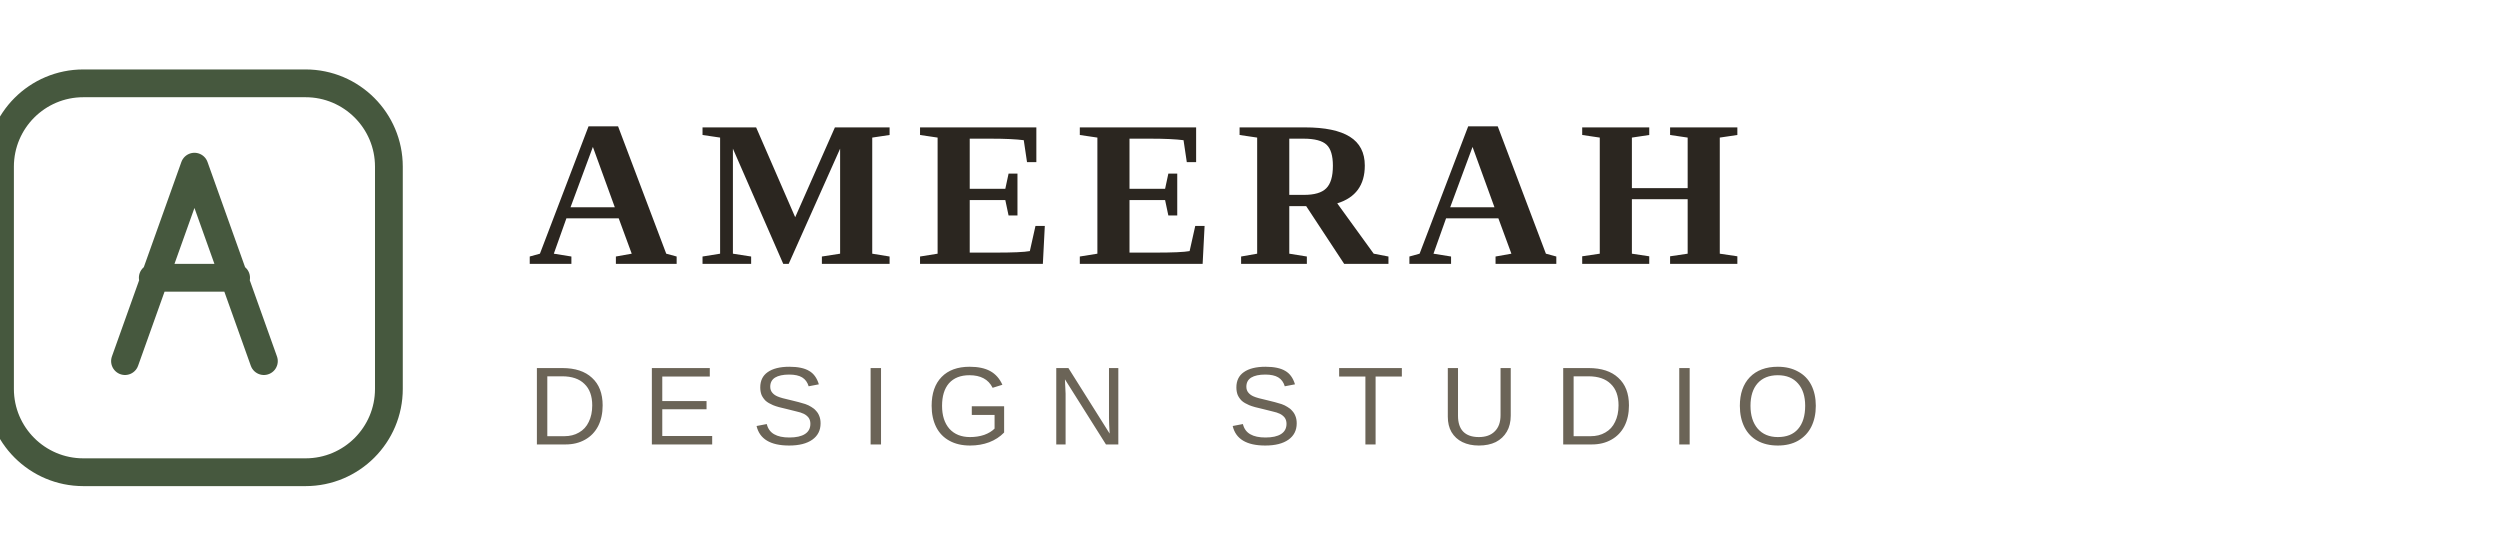
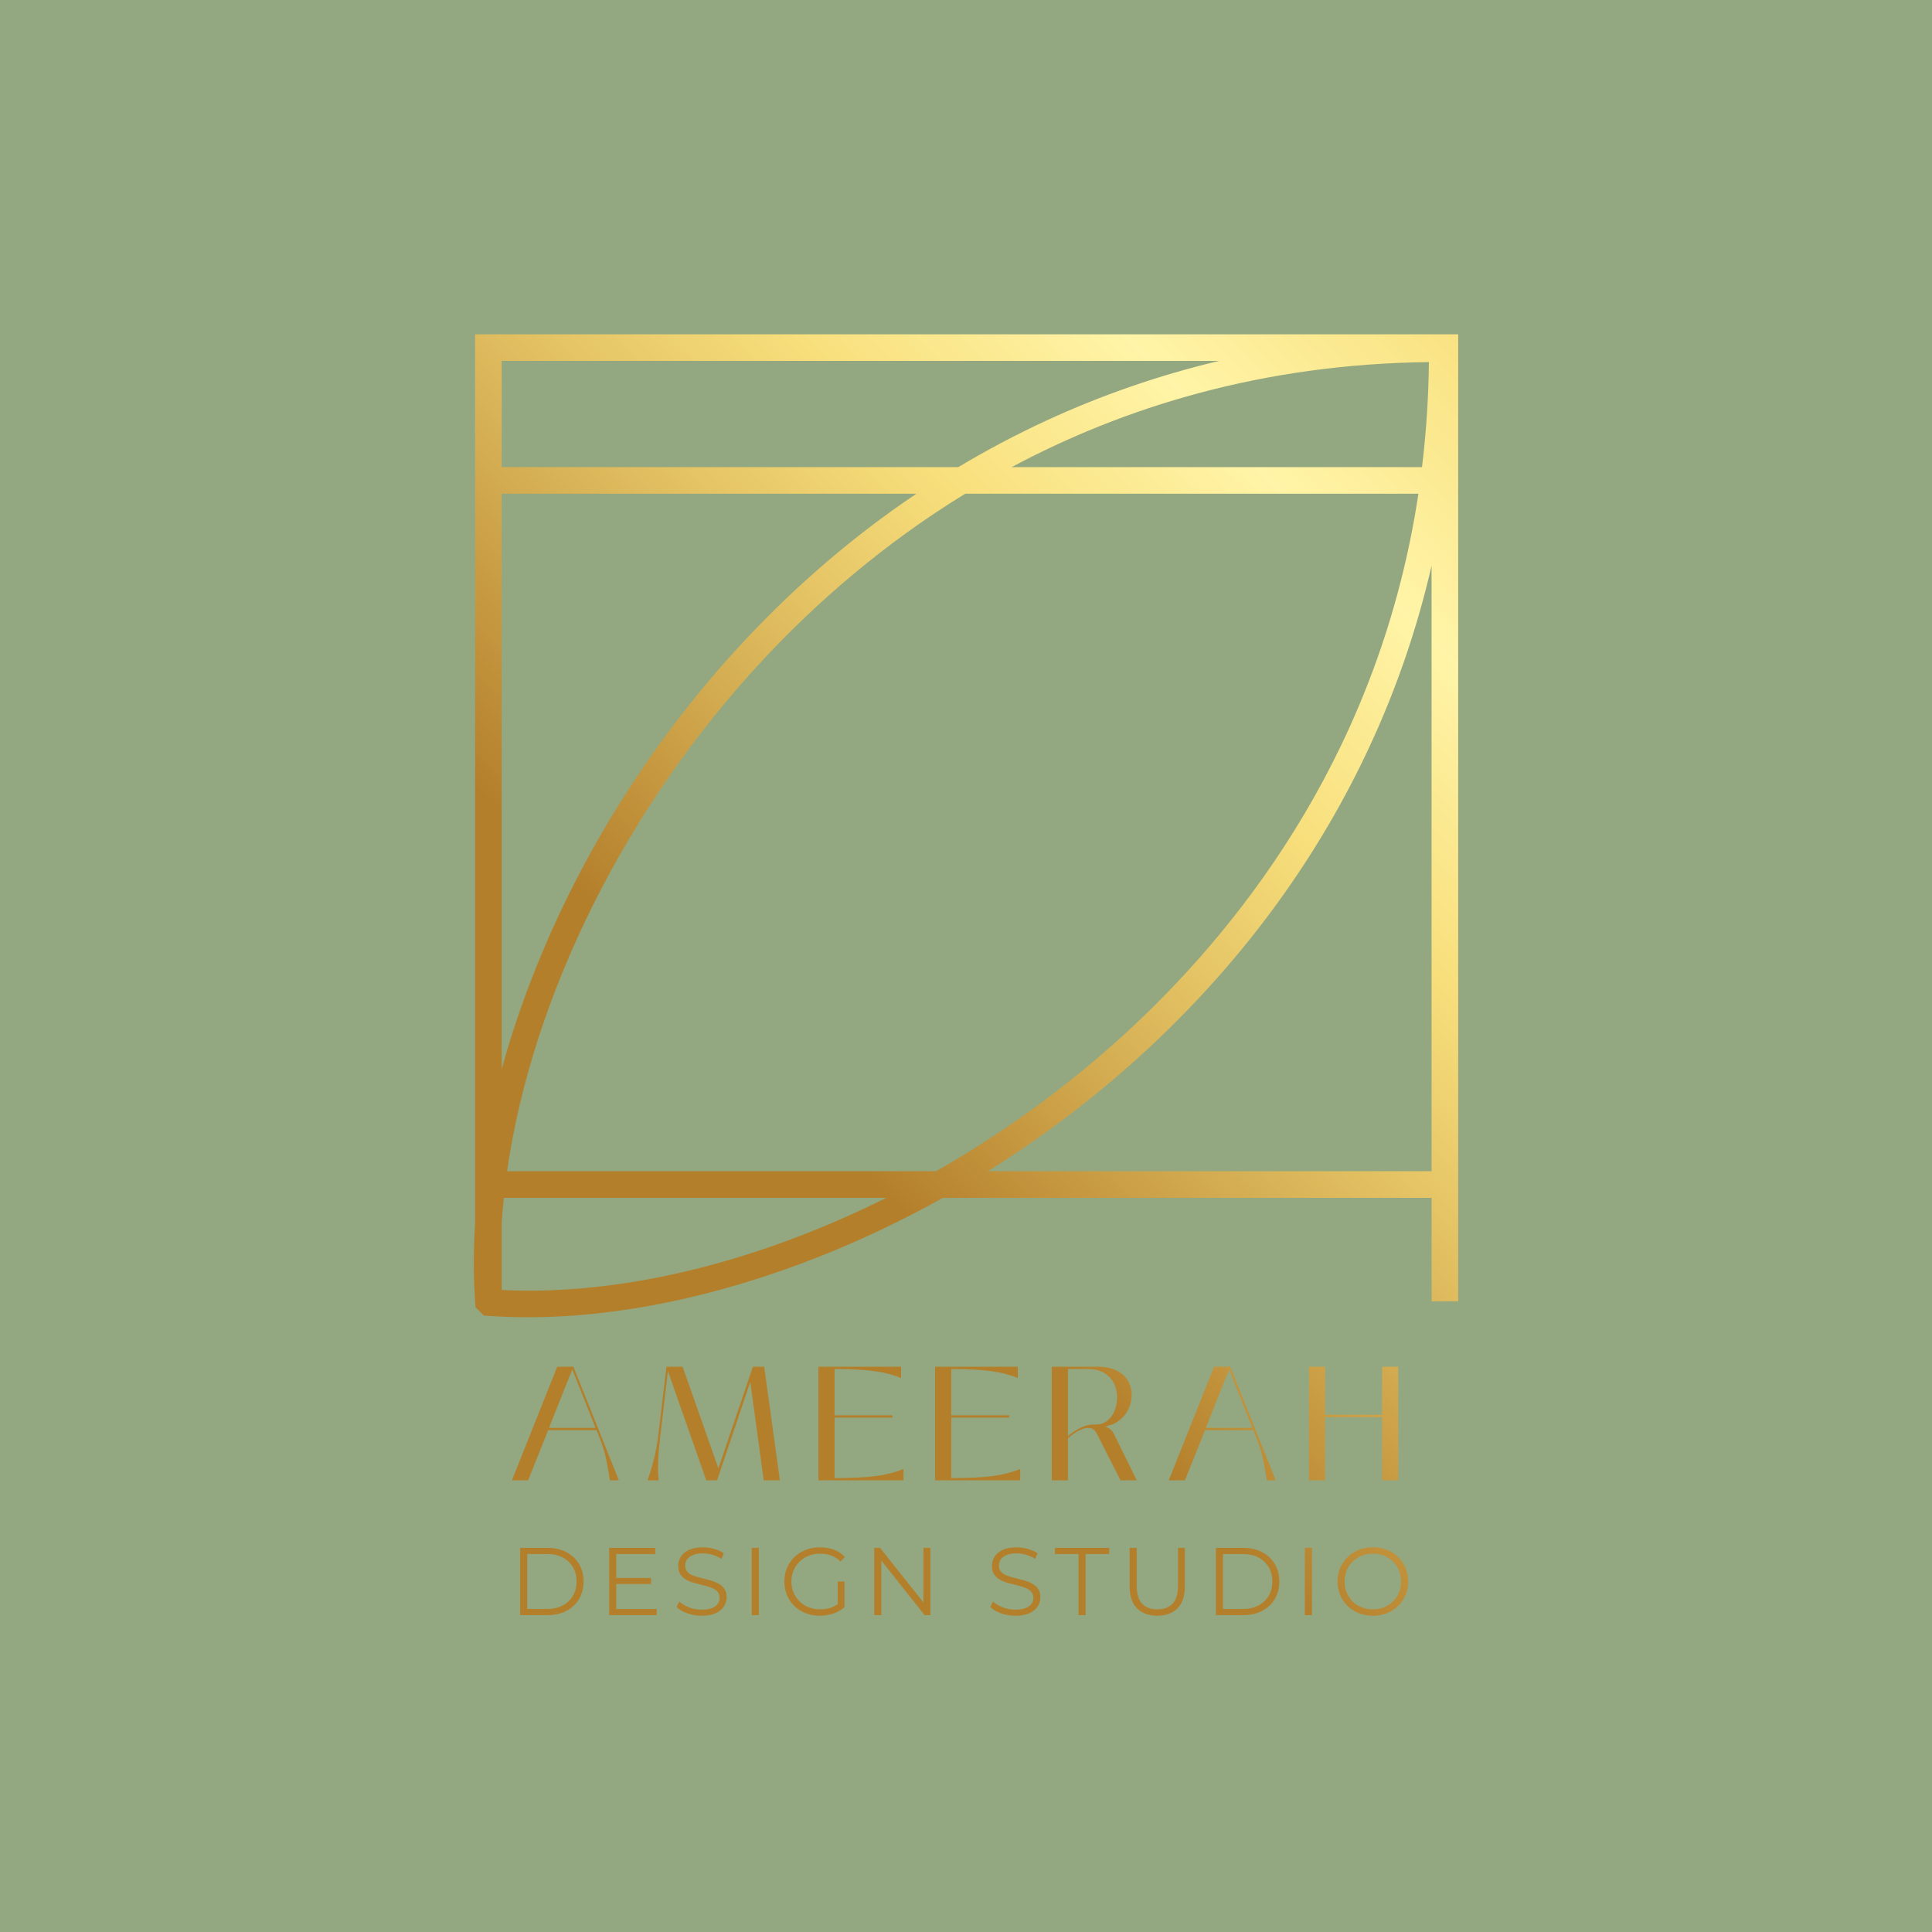
- <svg xmlns="http://www.w3.org/2000/svg" width="180" height="40" viewBox="0 0 180 40">
-   <rect x="0" y="6" width="28" height="28" rx="6" fill="none" stroke="#46583E" stroke-width="2" />
-   <path d="M9 26 L14 12 L19 26 M11 20 H17" stroke="#46583E" stroke-width="2" fill="none" stroke-linecap="round" stroke-linejoin="round" />
-   <text x="38" y="19" font-family="Georgia, 'Times New Roman', serif" font-size="15" letter-spacing="1.5" fill="#2B2620" font-weight="600">AMEERAH</text>
-   <text x="38" y="32" font-family="Arial, Helvetica, sans-serif" font-size="8" letter-spacing="2.5" fill="#6B6457">DESIGN STUDIO</text>
+ <svg xmlns="http://www.w3.org/2000/svg" id="Layer_2" data-name="Layer 2" viewBox="0 0 1000 1000">
+   <defs>
+     <style>
+       .cls-1 {
+         fill: #93a880;
+       }
+ 
+       .cls-2 {
+         fill: url(#linear-gradient);
+       }
+     </style>
+     <linearGradient id="linear-gradient" x1="319.29" y1="668.93" x2="844.23" y2="139.91" gradientUnits="userSpaceOnUse">
+       <stop offset=".18" stop-color="#b47f2b" />
+       <stop offset=".42" stop-color="#e1bf61" />
+       <stop offset=".56" stop-color="#f8df7c" />
+       <stop offset=".72" stop-color="#fff4a7" />
+       <stop offset=".91" stop-color="#f8df7c" />
+     </linearGradient>
+   </defs>
+   <rect class="cls-1" x="-44.6" y="-24.24" width="1082.13" height="1040.77" />
+   <path class="cls-2" d="M293.18,803.39c-2.8-1.47-6.06-2.21-9.77-2.21h-14.17v34.81h14.17c3.71,0,6.97-.74,9.77-2.21,2.8-1.48,4.98-3.52,6.54-6.14,1.56-2.62,2.34-5.64,2.34-9.05s-.78-6.43-2.34-9.05c-1.56-2.62-3.74-4.67-6.54-6.14ZM296.54,825.97c-1.26,2.14-3.03,3.81-5.3,5.02-2.27,1.21-4.95,1.81-8.03,1.81h-10.3v-28.45h10.3c3.08,0,5.76.61,8.03,1.81,2.27,1.21,4.04,2.88,5.3,5,1.26,2.12,1.89,4.59,1.89,7.41s-.63,5.25-1.89,7.39ZM318.97,832.81h20.94v3.18h-24.62v-34.81h23.87v3.18h-20.19v12.38h18v3.13h-18v12.93ZM374.94,822.37c.78,1.13,1.17,2.6,1.17,4.43,0,1.69-.46,3.26-1.39,4.7-.93,1.44-2.35,2.6-4.25,3.48-1.91.88-4.35,1.32-7.34,1.32-2.59,0-5.07-.42-7.44-1.27-2.37-.85-4.2-1.93-5.5-3.26l1.44-2.83c1.23,1.19,2.88,2.2,4.95,3.01,2.07.81,4.25,1.22,6.54,1.22s3.97-.27,5.35-.82c1.38-.55,2.39-1.28,3.03-2.21.65-.93.97-1.96.97-3.08,0-1.36-.39-2.45-1.17-3.28-.78-.83-1.8-1.48-3.06-1.96-1.26-.48-2.65-.9-4.18-1.27-1.53-.36-3.05-.75-4.57-1.17-1.53-.41-2.93-.97-4.2-1.67-1.28-.7-2.3-1.62-3.08-2.76-.78-1.14-1.17-2.64-1.17-4.5,0-1.72.46-3.31,1.37-4.75.91-1.44,2.31-2.6,4.2-3.48,1.89-.88,4.31-1.32,7.26-1.32,1.96,0,3.9.27,5.82.82,1.92.55,3.58,1.3,4.97,2.26l-1.24,2.93c-1.49-1-3.08-1.72-4.75-2.19-1.67-.46-3.29-.7-4.85-.7-2.09,0-3.81.28-5.17.85-1.36.56-2.36,1.32-3.01,2.26-.65.94-.97,2.01-.97,3.21,0,1.36.39,2.45,1.17,3.28.78.83,1.81,1.48,3.08,1.94,1.28.46,2.68.88,4.2,1.24,1.53.37,3.04.76,4.55,1.19,1.51.43,2.9.99,4.18,1.67,1.28.68,2.3,1.58,3.08,2.71ZM389.09,801.18h3.68v34.81h-3.68v-34.81ZM410.75,812.84c-.75,1.74-1.12,3.66-1.12,5.74s.37,3.96,1.12,5.72c.75,1.76,1.79,3.29,3.13,4.6,1.34,1.31,2.92,2.32,4.72,3.03,1.81.71,3.77,1.07,5.89,1.07,1.99,0,3.87-.3,5.64-.89,1.22-.41,2.37-1.03,3.46-1.83v-11.69h3.53v13.28c-1.66,1.46-3.6,2.56-5.82,3.31-2.22.75-4.54,1.12-6.96,1.12-2.65,0-5.1-.44-7.34-1.32-2.24-.88-4.18-2.11-5.82-3.71-1.64-1.59-2.92-3.46-3.83-5.62-.91-2.15-1.37-4.51-1.37-7.06s.46-4.91,1.37-7.06c.91-2.15,2.2-4.03,3.85-5.62,1.66-1.59,3.61-2.83,5.84-3.7,2.24-.88,4.68-1.32,7.34-1.32s5.08.41,7.29,1.24c2.2.83,4.09,2.09,5.64,3.78l-2.29,2.34c-1.46-1.46-3.07-2.5-4.82-3.13-1.76-.63-3.65-.94-5.67-.94-2.16,0-4.14.36-5.94,1.07-1.81.71-3.38,1.72-4.72,3.03-1.34,1.31-2.39,2.83-3.13,4.58ZM477.97,801.18h3.63v34.81h-3.03l-22.38-28.23v28.23h-3.68v-34.81h3.03l22.43,28.23v-28.23ZM537.32,822.37c.78,1.13,1.17,2.6,1.17,4.43,0,1.69-.46,3.26-1.39,4.7-.93,1.44-2.35,2.6-4.25,3.48-1.91.88-4.35,1.32-7.34,1.32-2.59,0-5.07-.42-7.44-1.27-2.37-.85-4.2-1.93-5.5-3.26l1.44-2.83c1.23,1.19,2.88,2.2,4.95,3.01,2.07.81,4.25,1.22,6.54,1.22s3.97-.27,5.35-.82c1.38-.55,2.39-1.28,3.03-2.21.65-.93.97-1.96.97-3.08,0-1.36-.39-2.45-1.17-3.28-.78-.83-1.8-1.48-3.06-1.96-1.26-.48-2.65-.9-4.18-1.27-1.52-.36-3.05-.75-4.57-1.17-1.53-.41-2.93-.97-4.2-1.67-1.28-.7-2.3-1.62-3.08-2.76-.78-1.14-1.17-2.64-1.17-4.5,0-1.72.46-3.31,1.37-4.75.91-1.44,2.31-2.6,4.2-3.48,1.89-.88,4.31-1.32,7.26-1.32,1.96,0,3.9.27,5.82.82,1.92.55,3.58,1.3,4.97,2.26l-1.24,2.93c-1.49-1-3.08-1.72-4.75-2.19-1.67-.46-3.29-.7-4.85-.7-2.09,0-3.81.28-5.17.85-1.36.56-2.36,1.32-3.01,2.26-.65.94-.97,2.01-.97,3.21,0,1.36.39,2.45,1.17,3.28.78.83,1.81,1.48,3.08,1.94,1.28.46,2.68.88,4.2,1.24,1.52.37,3.04.76,4.55,1.19,1.51.43,2.9.99,4.18,1.67,1.28.68,2.3,1.58,3.08,2.71ZM546,801.18h28.15v3.18h-12.23v31.63h-3.68v-31.63h-12.23v-3.18ZM609.71,801.18h3.58v19.94c0,5.01-1.27,8.79-3.81,11.34-2.54,2.55-6.03,3.83-10.47,3.83s-7.94-1.28-10.49-3.83c-2.55-2.55-3.83-6.33-3.83-11.34v-19.94h3.68v19.79c0,4.11.93,7.14,2.79,9.1,1.86,1.96,4.48,2.93,7.86,2.93s6.05-.98,7.91-2.93c1.86-1.96,2.79-4.99,2.79-9.1v-19.79ZM653.3,803.39c-2.8-1.47-6.06-2.21-9.77-2.21h-14.17v34.81h14.17c3.71,0,6.97-.74,9.77-2.21,2.8-1.48,4.98-3.52,6.54-6.14,1.56-2.62,2.34-5.64,2.34-9.05s-.78-6.43-2.34-9.05c-1.56-2.62-3.74-4.67-6.54-6.14ZM656.66,825.97c-1.26,2.14-3.03,3.81-5.3,5.02-2.27,1.21-4.95,1.81-8.03,1.81h-10.3v-28.45h10.3c3.08,0,5.76.61,8.03,1.81,2.27,1.21,4.04,2.88,5.3,5,1.26,2.12,1.89,4.59,1.89,7.41s-.63,5.25-1.89,7.39ZM675.4,801.18h3.68v34.81h-3.68v-34.81ZM723.67,805.9c-1.64-1.59-3.57-2.83-5.79-3.7-2.22-.88-4.64-1.32-7.26-1.32s-5.09.44-7.31,1.32c-2.22.88-4.15,2.12-5.79,3.73-1.64,1.61-2.92,3.48-3.83,5.62-.91,2.14-1.37,4.48-1.37,7.04s.46,4.9,1.37,7.04c.91,2.14,2.19,4.01,3.83,5.62,1.64,1.61,3.58,2.85,5.82,3.73,2.24.88,4.67,1.32,7.29,1.32s5.04-.44,7.26-1.32c2.22-.88,4.15-2.11,5.79-3.71,1.64-1.59,2.92-3.46,3.83-5.62.91-2.15,1.37-4.51,1.37-7.06s-.46-4.91-1.37-7.06c-.91-2.15-2.19-4.03-3.83-5.62ZM724.09,824.33c-.73,1.74-1.75,3.27-3.06,4.58-1.31,1.31-2.85,2.32-4.63,3.03-1.77.71-3.7,1.07-5.79,1.07s-4.03-.36-5.82-1.07c-1.79-.71-3.35-1.72-4.67-3.03-1.33-1.31-2.35-2.84-3.08-4.6-.73-1.76-1.09-3.66-1.09-5.72s.36-4,1.09-5.74c.73-1.74,1.76-3.27,3.08-4.58,1.33-1.31,2.88-2.32,4.67-3.03,1.79-.71,3.73-1.07,5.82-1.07s4.02.36,5.79,1.07c1.77.71,3.31,1.72,4.63,3.03,1.31,1.31,2.33,2.83,3.06,4.58.73,1.74,1.09,3.66,1.09,5.74s-.37,4-1.09,5.74ZM320.33,766.22l-23.54-58.8h-8.38l-23.45,58.8h8.38l10.39-25.97h25.04l1.84,4.69c1.34,3.46,2.35,6.73,3.02,9.8.67,3.07,1.37,6.9,2.09,11.48h4.61ZM284.15,739.08l12.06-30.24,12.06,30.24h-24.12ZM395.55,707.42l8.12,58.8h-8.38l-6.95-50.93-17.17,50.93h-5.61l-19.85-56.54-4.02,34.34c-.73,6.09-1.09,11.2-1.09,15.33,0,2.57.11,4.86.33,6.87h-5.78c2.62-7.26,4.44-14.69,5.45-22.28l4.35-36.52h8.38l18.51,52.6,17.84-52.6h5.86ZM431.98,708.59v23.96h29.99v1.17h-29.99v31.33c8.49,0,15.38-.32,20.69-.96,5.3-.64,10.3-1.88,14.99-3.73v5.86h-44.06v-58.8h42.8v5.86c-4.13-1.73-8.87-2.95-14.2-3.64-5.33-.7-12.08-1.05-20.23-1.05ZM492.38,708.59v23.96h29.99v1.17h-29.99v31.33c8.49,0,15.38-.32,20.69-.96,5.3-.64,10.3-1.88,14.99-3.73v5.86h-44.06v-58.8h42.8v5.86c-4.13-1.73-8.87-2.95-14.2-3.64-5.33-.7-12.08-1.05-20.23-1.05ZM576.72,742.51c-.5-1.06-1.12-1.91-1.84-2.55-.73-.64-1.7-1.19-2.93-1.63,2.96-.5,5.49-1.59,7.58-3.27,2.09-1.67,3.66-3.67,4.69-5.99,1.03-2.32,1.55-4.7,1.55-7.16s-.63-4.95-1.88-7.16c-1.26-2.21-3.2-3.98-5.82-5.32-2.62-1.34-5.84-2.01-9.63-2.01h-24.04v58.8h8.38v-21.78c1.84-1.67,3.71-2.99,5.61-3.94,1.9-.95,3.49-1.42,4.77-1.42,2.07,0,3.57.98,4.52,2.93l12.31,24.21h8.38l-11.64-23.7ZM566.84,737.32c-2.29-.11-4.64.38-7.04,1.47-2.4,1.09-4.75,2.58-7.04,4.48v-34.68h10.47c3.24,0,5.99.67,8.25,2.01,2.26,1.34,3.95,3.13,5.07,5.36,1.12,2.23,1.68,4.69,1.68,7.37,0,2.46-.46,4.79-1.38,6.99-.92,2.21-2.25,3.95-3.98,5.24-1.73,1.28-3.74,1.87-6.03,1.76ZM650.6,744.94c1.34,3.46,2.35,6.73,3.02,9.8.67,3.07,1.37,6.9,2.09,11.48h4.61l-23.54-58.8h-8.38l-23.45,58.8h8.38l10.39-25.97h25.04l1.84,4.69ZM624.13,739.08l12.06-30.24,12.06,30.24h-24.12ZM715.35,733.55h-29.48v32.67h-8.38v-58.8h8.38v24.88h29.48v-24.88h8.38v58.8h-8.38v-32.67ZM245.91,173.03v460.04c-.9,14.05-.9,27.74.02,40.97l.18,2.57,4.32,4.32,2.57.18c6.66.46,13.43.69,20.3.69,46.86,0,98.53-10.71,150.76-31.37,21.81-8.63,43.23-18.83,63.98-30.43h252.95v53.57h13.77V173.03H245.91ZM736.04,241.79h-212.43c58.01-30.99,129.63-53.4,215.99-54.37-.21,18.82-1.45,36.94-3.57,54.37ZM734.17,255.56c-19.61,129.87-88.41,220.08-147.73,275.66-31.05,29.09-65.69,54.37-101.92,75h-222.06c12.97-90.45,61.51-188.97,133.34-265.64,26.52-28.31,60.94-58.77,103.78-85.02h234.59ZM631.03,186.8c-30.99,7.35-61.06,17.74-90.02,31.16-15.4,7.14-30.41,15.09-45,23.83h-236.33v-54.99h371.36ZM259.68,255.56h214.63c-31.78,21.36-61.41,46.64-88.55,75.61-46.64,49.77-84.38,109.18-109.16,171.81-6.7,16.93-12.35,33.8-16.93,50.46V255.56ZM273.7,668.04c-4.71,0-9.39-.12-14.02-.34v-35.02c.28-4.21.65-8.44,1.09-12.69h197.97c-61.62,30.77-126.39,48.05-185.03,48.05ZM511.31,606.22c30.19-18.87,58.68-40.7,84.55-64.95,48.38-45.33,86.46-97.56,113.2-155.25,13.88-29.95,24.54-61.09,31.92-93.21v313.41h-229.68Z" />
</svg>
